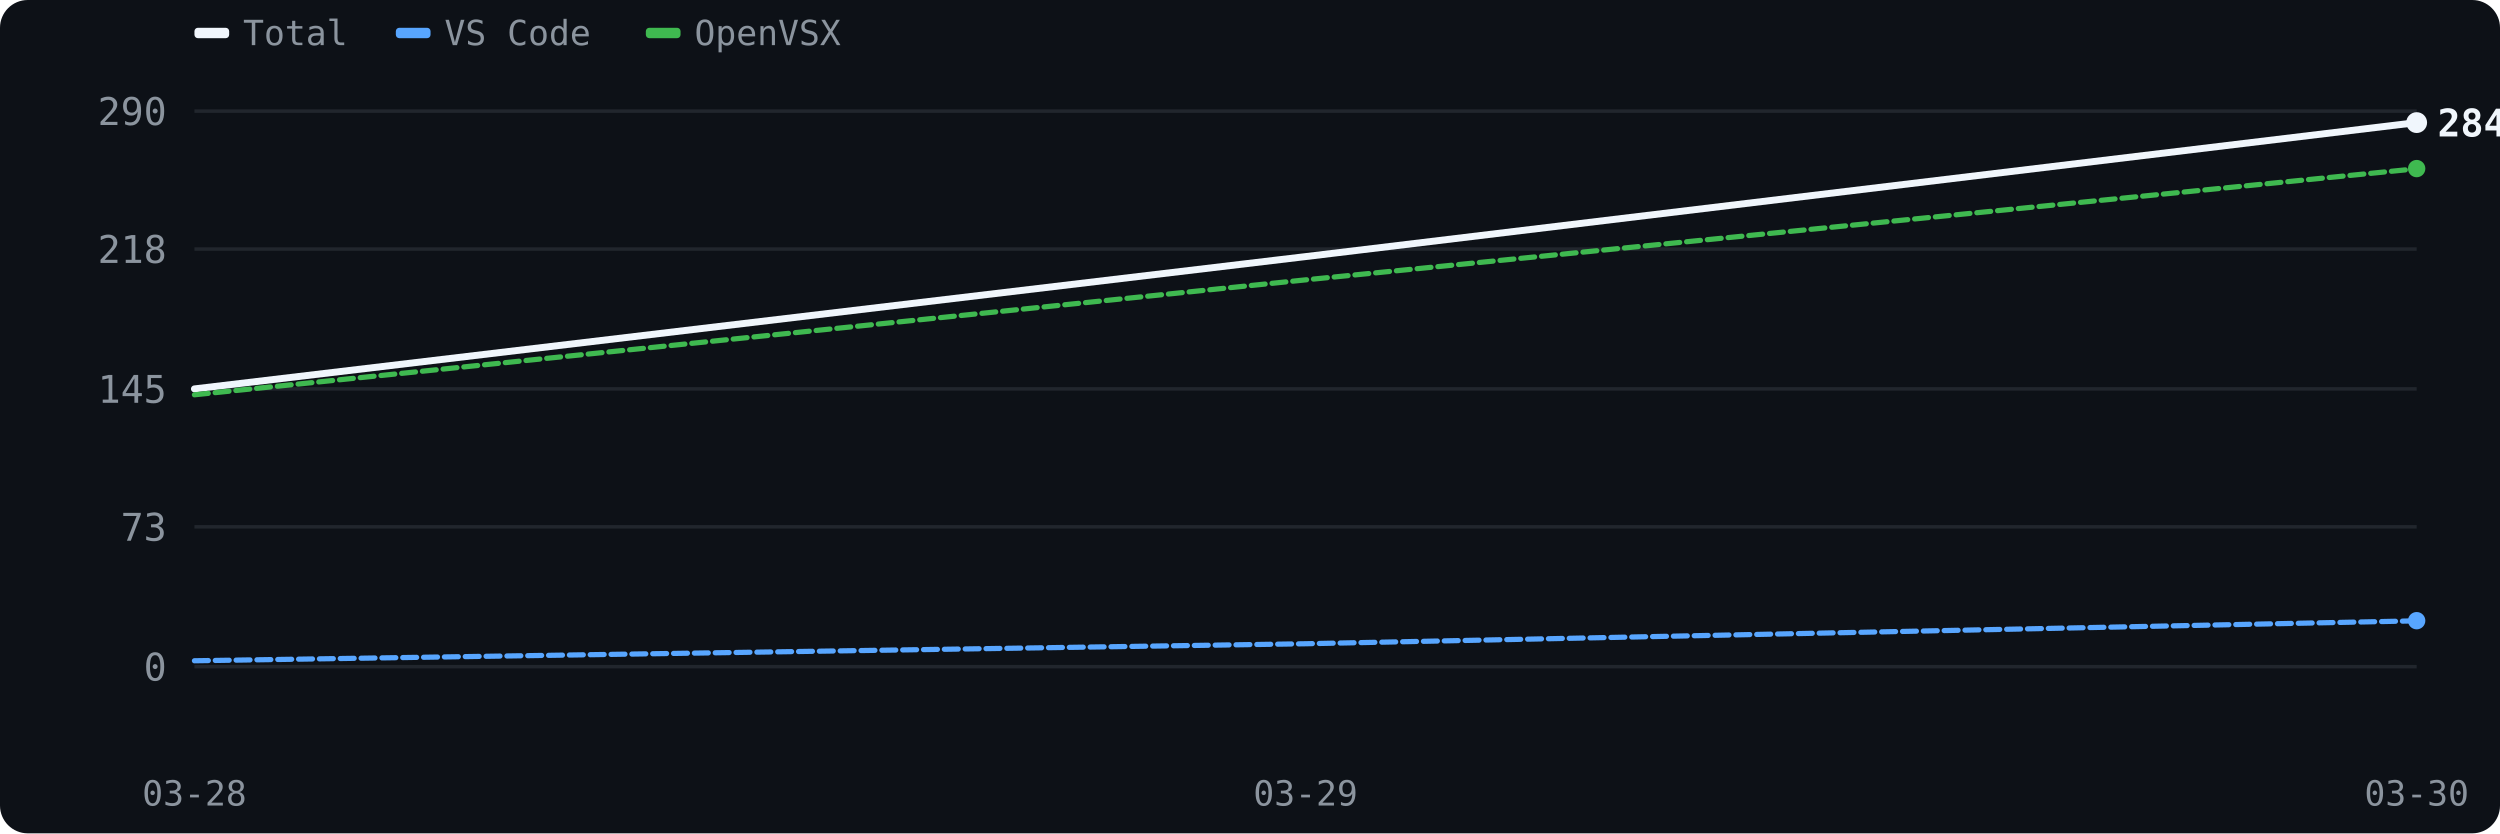
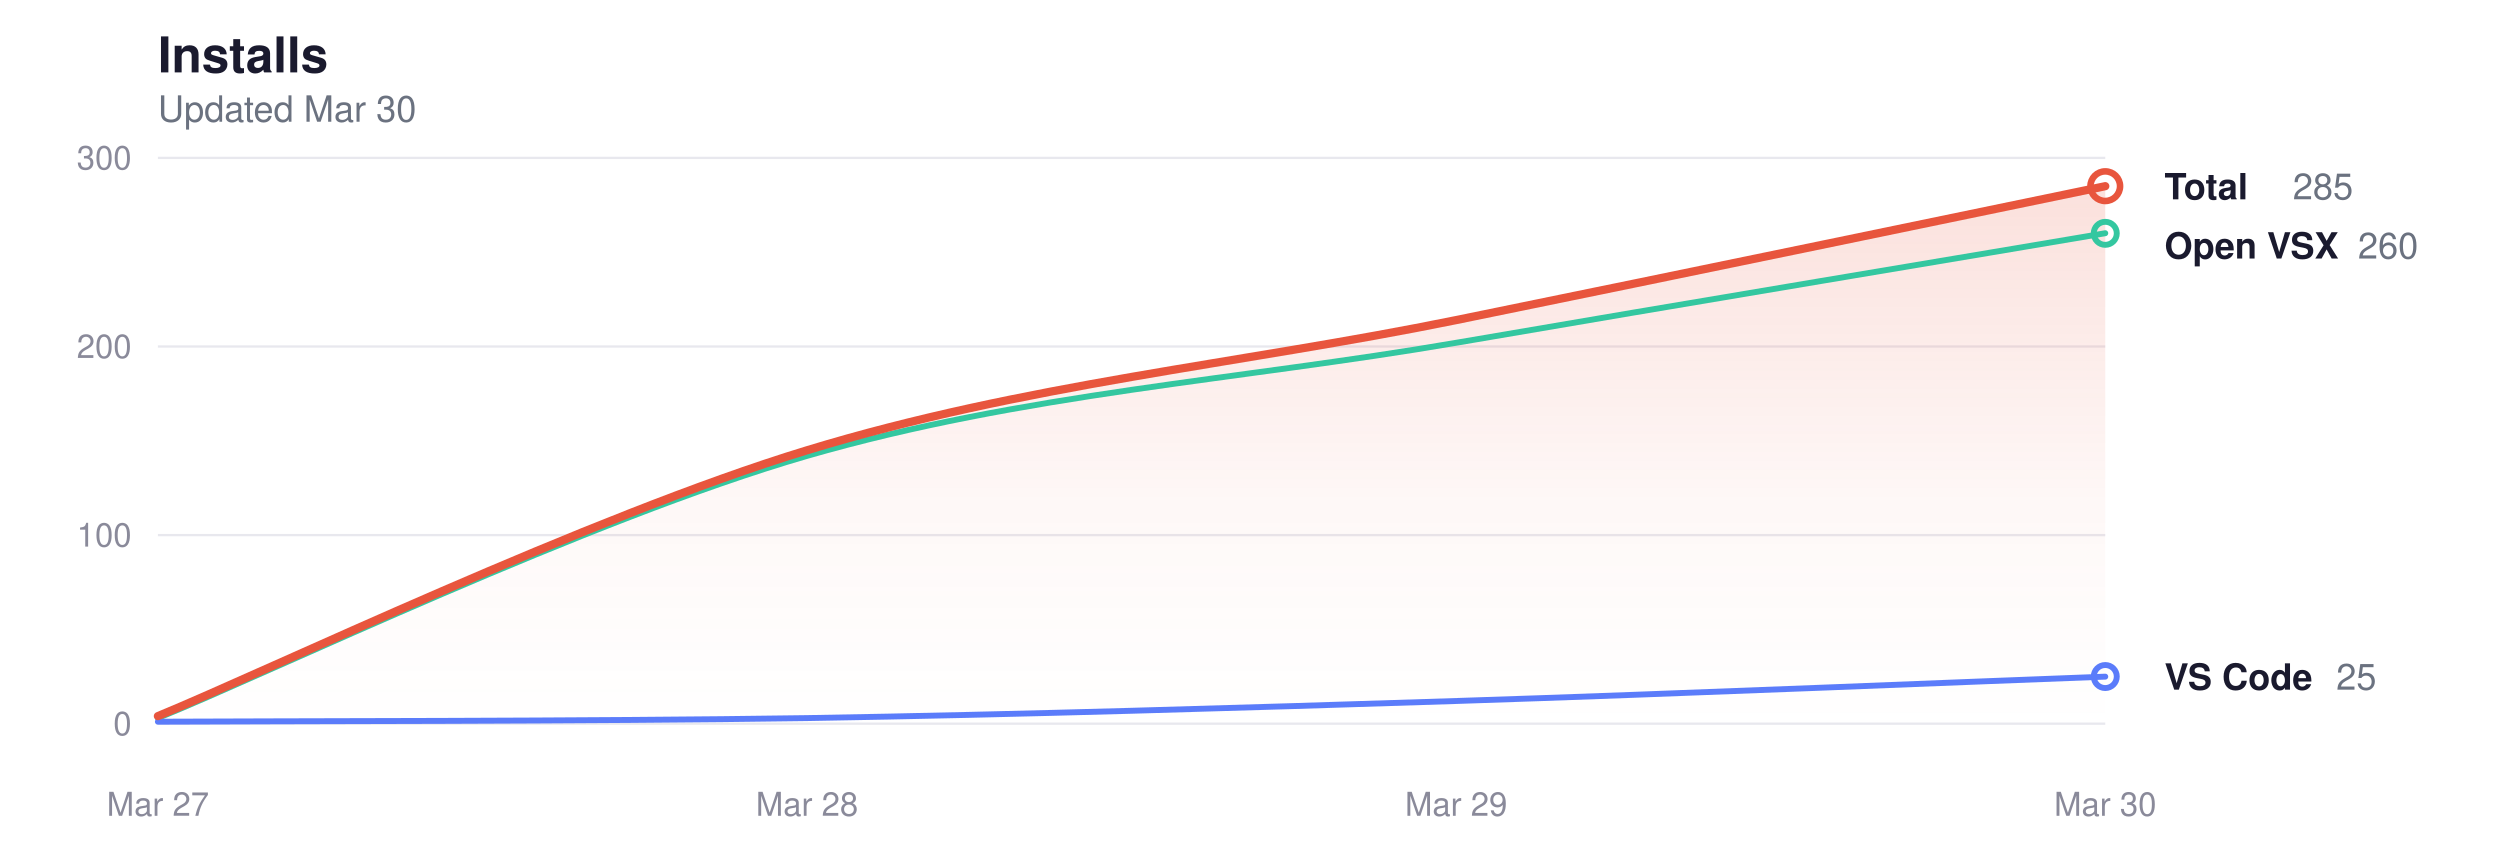
- <svg xmlns="http://www.w3.org/2000/svg" viewBox="0 0 720 240" width="720" height="240">
-   <rect width="720" height="240" rx="8" fill="#0d1117" />
-   <line x1="56" y1="192" x2="696" y2="192" stroke="#21262d" stroke-width="1" />
-   <text x="48" y="196" fill="#8b949e" font-size="11" text-anchor="end" font-family="monospace">0</text>
-   <line x1="56" y1="151.724" x2="696" y2="151.724" stroke="#21262d" stroke-width="1" />
-   <text x="48" y="155.724" fill="#8b949e" font-size="11" text-anchor="end" font-family="monospace">73</text>
-   <line x1="56" y1="112" x2="696" y2="112" stroke="#21262d" stroke-width="1" />
-   <text x="48" y="116" fill="#8b949e" font-size="11" text-anchor="end" font-family="monospace">145</text>
-   <line x1="56" y1="71.724" x2="696" y2="71.724" stroke="#21262d" stroke-width="1" />
-   <text x="48" y="75.724" fill="#8b949e" font-size="11" text-anchor="end" font-family="monospace">218</text>
-   <line x1="56" y1="32" x2="696" y2="32" stroke="#21262d" stroke-width="1" />
-   <text x="48" y="36" fill="#8b949e" font-size="11" text-anchor="end" font-family="monospace">290</text>
-   <text x="56" y="232" fill="#8b949e" font-size="10" text-anchor="middle" font-family="monospace">03-28</text>
-   <text x="376" y="232" fill="#8b949e" font-size="10" text-anchor="middle" font-family="monospace">03-29</text>
-   <text x="696" y="232" fill="#8b949e" font-size="10" text-anchor="middle" font-family="monospace">03-30</text>
-   <rect x="56" y="8" width="10" height="3" rx="1" fill="#f0f6fc" />
-   <text x="70" y="13" fill="#8b949e" font-size="10" font-family="monospace">Total</text>
-   <rect x="114" y="8" width="10" height="3" rx="1" fill="#58a6ff" />
-   <text x="128" y="13" fill="#8b949e" font-size="10" font-family="monospace">VS Code</text>
-   <rect x="186" y="8" width="10" height="3" rx="1" fill="#3fb950" />
-   <text x="200" y="13" fill="#8b949e" font-size="10" font-family="monospace">OpenVSX</text>
-   <path d="M56.0,112.0 L376.0,73.9 L696.0,35.3" fill="none" stroke="#f0f6fc" stroke-width="2" stroke-linecap="round" stroke-linejoin="round" />
-   <path d="M56.0,190.3 L376.0,185.4 L696.0,178.8" fill="none" stroke="#58a6ff" stroke-width="1.5" stroke-linecap="round" stroke-linejoin="round" stroke-dasharray="4 2" />
-   <path d="M56.0,113.7 L376.0,80.6 L696.0,48.6" fill="none" stroke="#3fb950" stroke-width="1.5" stroke-linecap="round" stroke-linejoin="round" stroke-dasharray="4 2" />
-   <circle cx="696" cy="35.31" r="3" fill="#f0f6fc" />
-   <text x="702" y="39.31" fill="#f0f6fc" font-size="11" font-family="monospace" font-weight="bold">284</text>
-   <circle cx="696" cy="178.759" r="2.5" fill="#58a6ff" />
-   <circle cx="696" cy="48.552" r="2.5" fill="#3fb950" />
+ <svg xmlns="http://www.w3.org/2000/svg" viewBox="0 0 760 260" width="760" height="260" role="img" aria-label="Glassy install history">
+   <style>
+   svg { color-scheme: light dark; }
+   .title      { fill: #1a1a2e; font-size: 15px; font-weight: 600; }
+   .subtitle   { fill: #6b7280; font-size: 11px; font-weight: 400; }
+   .grid       { stroke: #e8e8ee; }
+   .axis-label { fill: #8a8a9a; font-size: 10px; }
+   .line-total   { stroke: #e8553d; }
+   .line-vscode  { stroke: #5b7cfa; }
+   .line-openvsx { stroke: #34c7a0; }
+   .dot-total   { fill: transparent; stroke: #e8553d; }
+   .dot-vscode  { fill: transparent; stroke: #5b7cfa; }
+   .dot-openvsx { fill: transparent; stroke: #34c7a0; }
+   .end-label       { fill: #1a1a2e; font-size: 11px; font-weight: 600; }
+   .end-value       { fill: #6b7280; font-size: 11px; font-weight: 400; }
+   .area-total-top    { stop-color: #e8553d; }
+   .area-total-bottom { stop-color: #e8553d; }
+ 
+   @media (prefers-color-scheme: dark) {
+     .title      { fill: #e2e2e8; }
+     .subtitle   { fill: #8b949e; }
+     .grid       { stroke: #2d2d3d; }
+     .axis-label { fill: #6e7681; }
+     .line-total   { stroke: #ff9b85; }
+     .line-vscode  { stroke: #8da4ff; }
+     .line-openvsx { stroke: #5eead4; }
+     .dot-total   { stroke: #ff9b85; }
+     .dot-vscode  { stroke: #8da4ff; }
+     .dot-openvsx { stroke: #5eead4; }
+     .end-label       { fill: #e2e2e8; }
+     .end-value       { fill: #8b949e; }
+     .area-total-top    { stop-color: #ff9b85; }
+     .area-total-bottom { stop-color: #ff9b85; }
+   }
+ </style>
+   <defs>
+     <linearGradient id="areaGrad" x1="0" y1="0" x2="0" y2="1">
+       <stop offset="0%" class="area-total-top" stop-opacity="0.18" />
+       <stop offset="60%" class="area-total-bottom" stop-opacity="0.04" />
+       <stop offset="100%" class="area-total-bottom" stop-opacity="0" />
+     </linearGradient>
+   </defs>
+   <text x="48" y="22" class="title" font-family="-apple-system, BlinkMacSystemFont, 'Segoe UI', Helvetica, sans-serif">Installs</text>
+   <text x="48" y="37" class="subtitle" font-family="-apple-system, BlinkMacSystemFont, 'Segoe UI', Helvetica, sans-serif">Updated Mar 30</text>
+   <line x1="48" y1="220" x2="640" y2="220" class="grid" stroke-width="0.7" />
+   <text x="40" y="223.5" class="axis-label" text-anchor="end" font-family="-apple-system, BlinkMacSystemFont, 'Segoe UI', Helvetica, sans-serif">0</text>
+   <line x1="48" y1="162.667" x2="640" y2="162.667" class="grid" stroke-width="0.7" />
+   <text x="40" y="166.167" class="axis-label" text-anchor="end" font-family="-apple-system, BlinkMacSystemFont, 'Segoe UI', Helvetica, sans-serif">100</text>
+   <line x1="48" y1="105.333" x2="640" y2="105.333" class="grid" stroke-width="0.7" />
+   <text x="40" y="108.833" class="axis-label" text-anchor="end" font-family="-apple-system, BlinkMacSystemFont, 'Segoe UI', Helvetica, sans-serif">200</text>
+   <line x1="48" y1="48" x2="640" y2="48" class="grid" stroke-width="0.7" />
+   <text x="40" y="51.5" class="axis-label" text-anchor="end" font-family="-apple-system, BlinkMacSystemFont, 'Segoe UI', Helvetica, sans-serif">300</text>
+   <text x="48" y="248" class="axis-label" text-anchor="middle" font-family="-apple-system, BlinkMacSystemFont, 'Segoe UI', Helvetica, sans-serif">Mar 27</text>
+   <text x="245.333" y="248" class="axis-label" text-anchor="middle" font-family="-apple-system, BlinkMacSystemFont, 'Segoe UI', Helvetica, sans-serif">Mar 28</text>
+   <text x="442.667" y="248" class="axis-label" text-anchor="middle" font-family="-apple-system, BlinkMacSystemFont, 'Segoe UI', Helvetica, sans-serif">Mar 29</text>
+   <text x="640" y="248" class="axis-label" text-anchor="middle" font-family="-apple-system, BlinkMacSystemFont, 'Segoe UI', Helvetica, sans-serif">Mar 30</text>
+   <path d="M48.0,217.7 C80.9,204.2 179.6,156.9 245.3,136.9 C311.1,116.8 376.9,110.7 442.7,97.3 C508.4,83.9 607.1,63.4 640.0,56.6 L640.0,220.0 L48.0,220.0 Z" fill="url(#areaGrad)" />
+   <path d="M48.0,218.3 C80.9,205.0 179.6,157.6 245.3,138.6 C311.1,119.6 376.9,115.5 442.7,104.2 C508.4,92.9 607.1,76.5 640.0,70.9" fill="none" class="line-openvsx" stroke-width="1.8" stroke-linecap="round" stroke-linejoin="round" />
+   <path d="M48.0,219.4 C80.9,219.2 179.6,219.3 245.3,218.3 C311.1,217.2 376.9,215.2 442.7,213.1 C508.4,211.0 607.1,206.9 640.0,205.7" fill="none" class="line-vscode" stroke-width="1.8" stroke-linecap="round" stroke-linejoin="round" />
+   <path d="M48.0,217.7 C80.9,204.2 179.6,156.9 245.3,136.9 C311.1,116.8 376.9,110.7 442.7,97.3 C508.4,83.9 607.1,63.4 640.0,56.6" fill="none" class="line-total" stroke-width="2.5" stroke-linecap="round" stroke-linejoin="round" />
+   <circle cx="640" cy="56.6" r="4.5" class="dot-total" stroke-width="2" />
+   <text x="658" y="60.6" class="end-label" font-family="-apple-system, BlinkMacSystemFont, 'Segoe UI', Helvetica, sans-serif">Total</text>
+   <text x="697" y="60.6" class="end-value" font-family="-apple-system, BlinkMacSystemFont, 'Segoe UI', Helvetica, sans-serif">285</text>
+   <circle cx="640" cy="70.933" r="3.5" class="dot-openvsx" stroke-width="1.8" />
+   <text x="658" y="78.6" class="end-label" font-family="-apple-system, BlinkMacSystemFont, 'Segoe UI', Helvetica, sans-serif">Open VSX</text>
+   <text x="716.8" y="78.6" class="end-value" font-family="-apple-system, BlinkMacSystemFont, 'Segoe UI', Helvetica, sans-serif">260</text>
+   <circle cx="640" cy="205.667" r="3.5" class="dot-vscode" stroke-width="1.8" />
+   <text x="658" y="209.667" class="end-label" font-family="-apple-system, BlinkMacSystemFont, 'Segoe UI', Helvetica, sans-serif">VS Code</text>
+   <text x="710.2" y="209.667" class="end-value" font-family="-apple-system, BlinkMacSystemFont, 'Segoe UI', Helvetica, sans-serif">25</text>
</svg>
